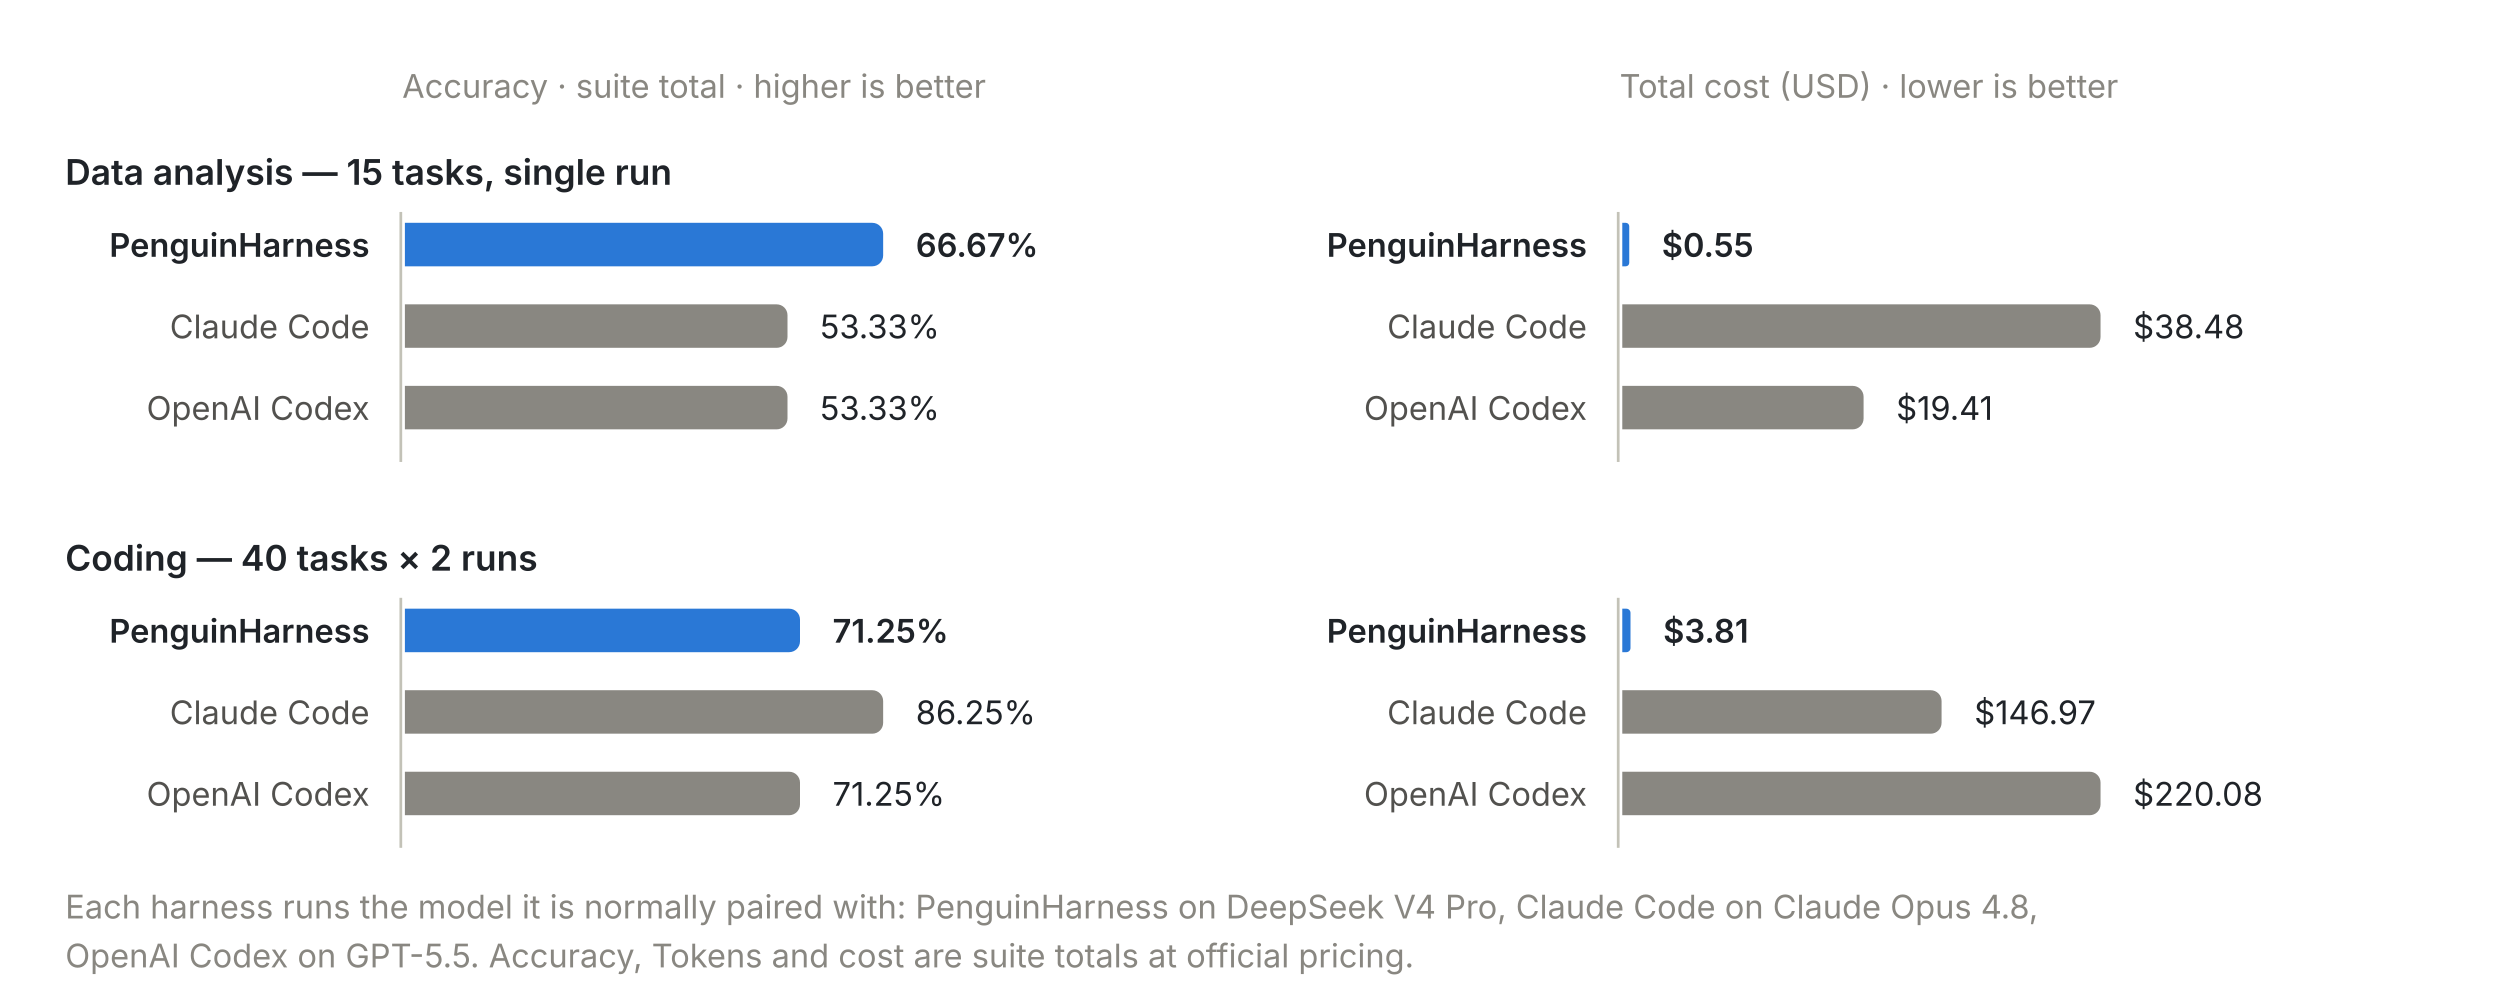
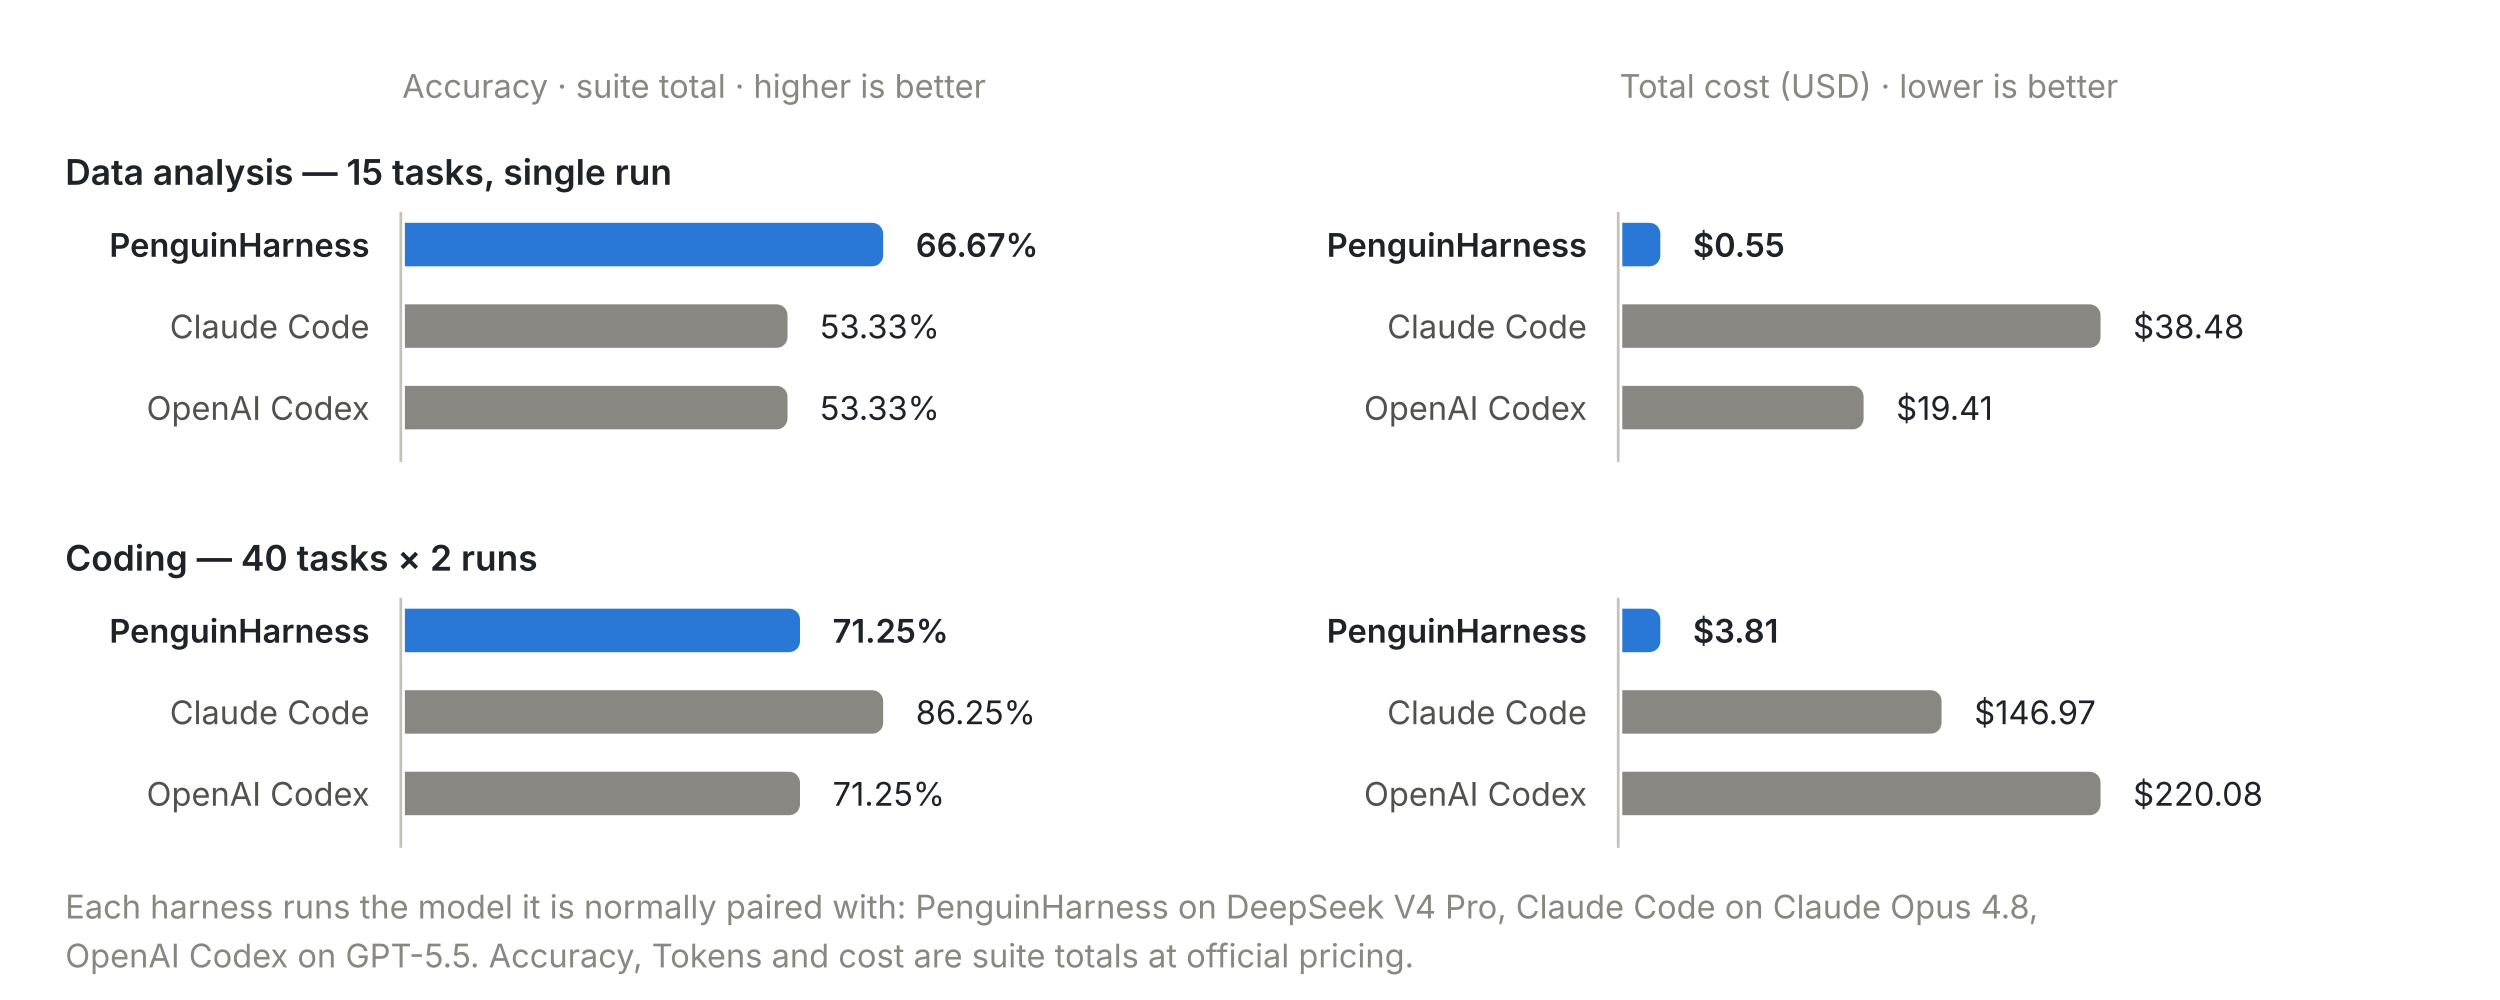
<svg xmlns="http://www.w3.org/2000/svg" viewBox="0 0 920 368" width="920" height="368" role="img" aria-label="Benchmark: PenguinHarness vs Claude Code vs OpenAI Codex on two suites — comparable accuracy at a small fraction of the cost">
  <text x="148" y="36" font-size="12" font-weight="400" fill="#898781" text-anchor="start" font-family="system-ui, -apple-system, 'Segoe UI', sans-serif">Accuracy · suite total · higher is better</text>
  <text x="596" y="36" font-size="12" font-weight="400" fill="#898781" text-anchor="start" font-family="system-ui, -apple-system, 'Segoe UI', sans-serif">Total cost (USD) · lower is better</text>
  <text x="24" y="68" font-size="13" font-weight="600" fill="#1f2328" text-anchor="start" font-family="system-ui, -apple-system, 'Segoe UI', sans-serif">Data analysis — 15 tasks, single run</text>
  <rect x="147" y="78" width="1" height="92" fill="#c3c2b7" />
  <text x="136" y="94.5" font-size="12" font-weight="600" fill="#1f2328" text-anchor="end" font-family="system-ui, -apple-system, 'Segoe UI', sans-serif">PenguinHarness</text>
  <path d="M149 82 h172.0 a4 4 0 0 1 4 4 v8 a4 4 0 0 1 -4 4 h-172.0 z" fill="#2a78d6" />
  <text x="337" y="94.5" font-size="12" font-weight="600" fill="#1f2328" text-anchor="start" font-family="system-ui, -apple-system, 'Segoe UI', sans-serif">66.67%</text>
  <text x="136" y="124.5" font-size="12" font-weight="400" fill="#52514e" text-anchor="end" font-family="system-ui, -apple-system, 'Segoe UI', sans-serif">Claude Code</text>
  <path d="M149 112 h136.8 a4 4 0 0 1 4 4 v8 a4 4 0 0 1 -4 4 h-136.8 z" fill="#898781" />
  <text x="301.784" y="124.5" font-size="12" font-weight="400" fill="#1f2328" text-anchor="start" font-family="system-ui, -apple-system, 'Segoe UI', sans-serif">53.33%</text>
  <text x="136" y="154.5" font-size="12" font-weight="400" fill="#52514e" text-anchor="end" font-family="system-ui, -apple-system, 'Segoe UI', sans-serif">OpenAI Codex</text>
  <path d="M149 142 h136.8 a4 4 0 0 1 4 4 v8 a4 4 0 0 1 -4 4 h-136.8 z" fill="#898781" />
  <text x="301.784" y="154.5" font-size="12" font-weight="400" fill="#1f2328" text-anchor="start" font-family="system-ui, -apple-system, 'Segoe UI', sans-serif">53.33%</text>
  <rect x="595" y="78" width="1" height="92" fill="#c3c2b7" />
  <text x="584" y="94.5" font-size="12" font-weight="600" fill="#1f2328" text-anchor="end" font-family="system-ui, -apple-system, 'Segoe UI', sans-serif">PenguinHarness</text>
-   <path d="M597 82 h1.3 a1.263 1.263 0 0 1 1.263 1.263 v13.473 a1.263 1.263 0 0 1 -1.263 1.263 h-1.3 z" fill="#2a78d6" />
-   <text x="611.527" y="94.5" font-size="12" font-weight="600" fill="#1f2328" text-anchor="start" font-family="system-ui, -apple-system, 'Segoe UI', sans-serif">$0.55</text>
+   <path d="M597 82 h10.0 a4 4 0 0 1 4 4 v8 a4 4 0 0 1 -4 4 h-10.0 z" fill="#2a78d6" />
+   <text x="623" y="94.5" font-size="12" font-weight="600" fill="#1f2328" text-anchor="start" font-family="system-ui, -apple-system, 'Segoe UI', sans-serif">$0.55</text>
  <text x="584" y="124.5" font-size="12" font-weight="400" fill="#52514e" text-anchor="end" font-family="system-ui, -apple-system, 'Segoe UI', sans-serif">Claude Code</text>
  <path d="M597 112 h172.0 a4 4 0 0 1 4 4 v8 a4 4 0 0 1 -4 4 h-172.0 z" fill="#898781" />
  <text x="785" y="124.5" font-size="12" font-weight="400" fill="#1f2328" text-anchor="start" font-family="system-ui, -apple-system, 'Segoe UI', sans-serif">$38.48</text>
  <text x="584" y="154.5" font-size="12" font-weight="400" fill="#52514e" text-anchor="end" font-family="system-ui, -apple-system, 'Segoe UI', sans-serif">OpenAI Codex</text>
  <path d="M597 142 h84.8 a4 4 0 0 1 4 4 v8 a4 4 0 0 1 -4 4 h-84.8 z" fill="#898781" />
  <text x="697.795" y="154.5" font-size="12" font-weight="400" fill="#1f2328" text-anchor="start" font-family="system-ui, -apple-system, 'Segoe UI', sans-serif">$19.41</text>
  <text x="24" y="210" font-size="13" font-weight="600" fill="#1f2328" text-anchor="start" font-family="system-ui, -apple-system, 'Segoe UI', sans-serif">Coding — 40 tasks × 2 runs</text>
  <rect x="147" y="220" width="1" height="92" fill="#c3c2b7" />
  <text x="136" y="236.5" font-size="12" font-weight="600" fill="#1f2328" text-anchor="end" font-family="system-ui, -apple-system, 'Segoe UI', sans-serif">PenguinHarness</text>
  <path d="M149 224 h141.4 a4 4 0 0 1 4 4 v8 a4 4 0 0 1 -4 4 h-141.4 z" fill="#2a78d6" />
  <text x="306.391" y="236.5" font-size="12" font-weight="600" fill="#1f2328" text-anchor="start" font-family="system-ui, -apple-system, 'Segoe UI', sans-serif">71.25%</text>
  <text x="136" y="266.5" font-size="12" font-weight="400" fill="#52514e" text-anchor="end" font-family="system-ui, -apple-system, 'Segoe UI', sans-serif">Claude Code</text>
  <path d="M149 254 h172.0 a4 4 0 0 1 4 4 v8 a4 4 0 0 1 -4 4 h-172.0 z" fill="#898781" />
  <text x="337" y="266.5" font-size="12" font-weight="400" fill="#1f2328" text-anchor="start" font-family="system-ui, -apple-system, 'Segoe UI', sans-serif">86.25%</text>
  <text x="136" y="296.5" font-size="12" font-weight="400" fill="#52514e" text-anchor="end" font-family="system-ui, -apple-system, 'Segoe UI', sans-serif">OpenAI Codex</text>
  <path d="M149 284 h141.4 a4 4 0 0 1 4 4 v8 a4 4 0 0 1 -4 4 h-141.4 z" fill="#898781" />
  <text x="306.391" y="296.5" font-size="12" font-weight="400" fill="#1f2328" text-anchor="start" font-family="system-ui, -apple-system, 'Segoe UI', sans-serif">71.25%</text>
  <rect x="595" y="220" width="1" height="92" fill="#c3c2b7" />
  <text x="584" y="236.5" font-size="12" font-weight="600" fill="#1f2328" text-anchor="end" font-family="system-ui, -apple-system, 'Segoe UI', sans-serif">PenguinHarness</text>
-   <path d="M597 224 h1.5 a1.524 1.524 0 0 1 1.524 1.524 v12.952 a1.524 1.524 0 0 1 -1.524 1.524 h-1.5 z" fill="#2a78d6" />
-   <text x="612.048" y="236.5" font-size="12" font-weight="600" fill="#1f2328" text-anchor="start" font-family="system-ui, -apple-system, 'Segoe UI', sans-serif">$3.81</text>
+   <path d="M597 224 h10.0 a4 4 0 0 1 4 4 v8 a4 4 0 0 1 -4 4 h-10.0 z" fill="#2a78d6" />
+   <text x="623" y="236.5" font-size="12" font-weight="600" fill="#1f2328" text-anchor="start" font-family="system-ui, -apple-system, 'Segoe UI', sans-serif">$3.81</text>
  <text x="584" y="266.5" font-size="12" font-weight="400" fill="#52514e" text-anchor="end" font-family="system-ui, -apple-system, 'Segoe UI', sans-serif">Claude Code</text>
  <path d="M597 254 h113.5 a4 4 0 0 1 4 4 v8 a4 4 0 0 1 -4 4 h-113.5 z" fill="#898781" />
  <text x="726.533" y="266.5" font-size="12" font-weight="400" fill="#1f2328" text-anchor="start" font-family="system-ui, -apple-system, 'Segoe UI', sans-serif">$146.97</text>
  <text x="584" y="296.5" font-size="12" font-weight="400" fill="#52514e" text-anchor="end" font-family="system-ui, -apple-system, 'Segoe UI', sans-serif">OpenAI Codex</text>
  <path d="M597 284 h172.0 a4 4 0 0 1 4 4 v8 a4 4 0 0 1 -4 4 h-172.0 z" fill="#898781" />
  <text x="785" y="296.5" font-size="12" font-weight="400" fill="#1f2328" text-anchor="start" font-family="system-ui, -apple-system, 'Segoe UI', sans-serif">$220.08</text>
  <text x="24" y="338" font-size="12" font-weight="400" fill="#898781" text-anchor="start" font-family="system-ui, -apple-system, 'Segoe UI', sans-serif">Each harness runs the model it is normally paired with: PenguinHarness on DeepSeek V4 Pro, Claude Code on Claude Opus 4.8,</text>
  <text x="24" y="356" font-size="12" font-weight="400" fill="#898781" text-anchor="start" font-family="system-ui, -apple-system, 'Segoe UI', sans-serif">OpenAI Codex on GPT-5.5. Accuracy, Tokens and cost are suite totals at official pricing.</text>
</svg>
